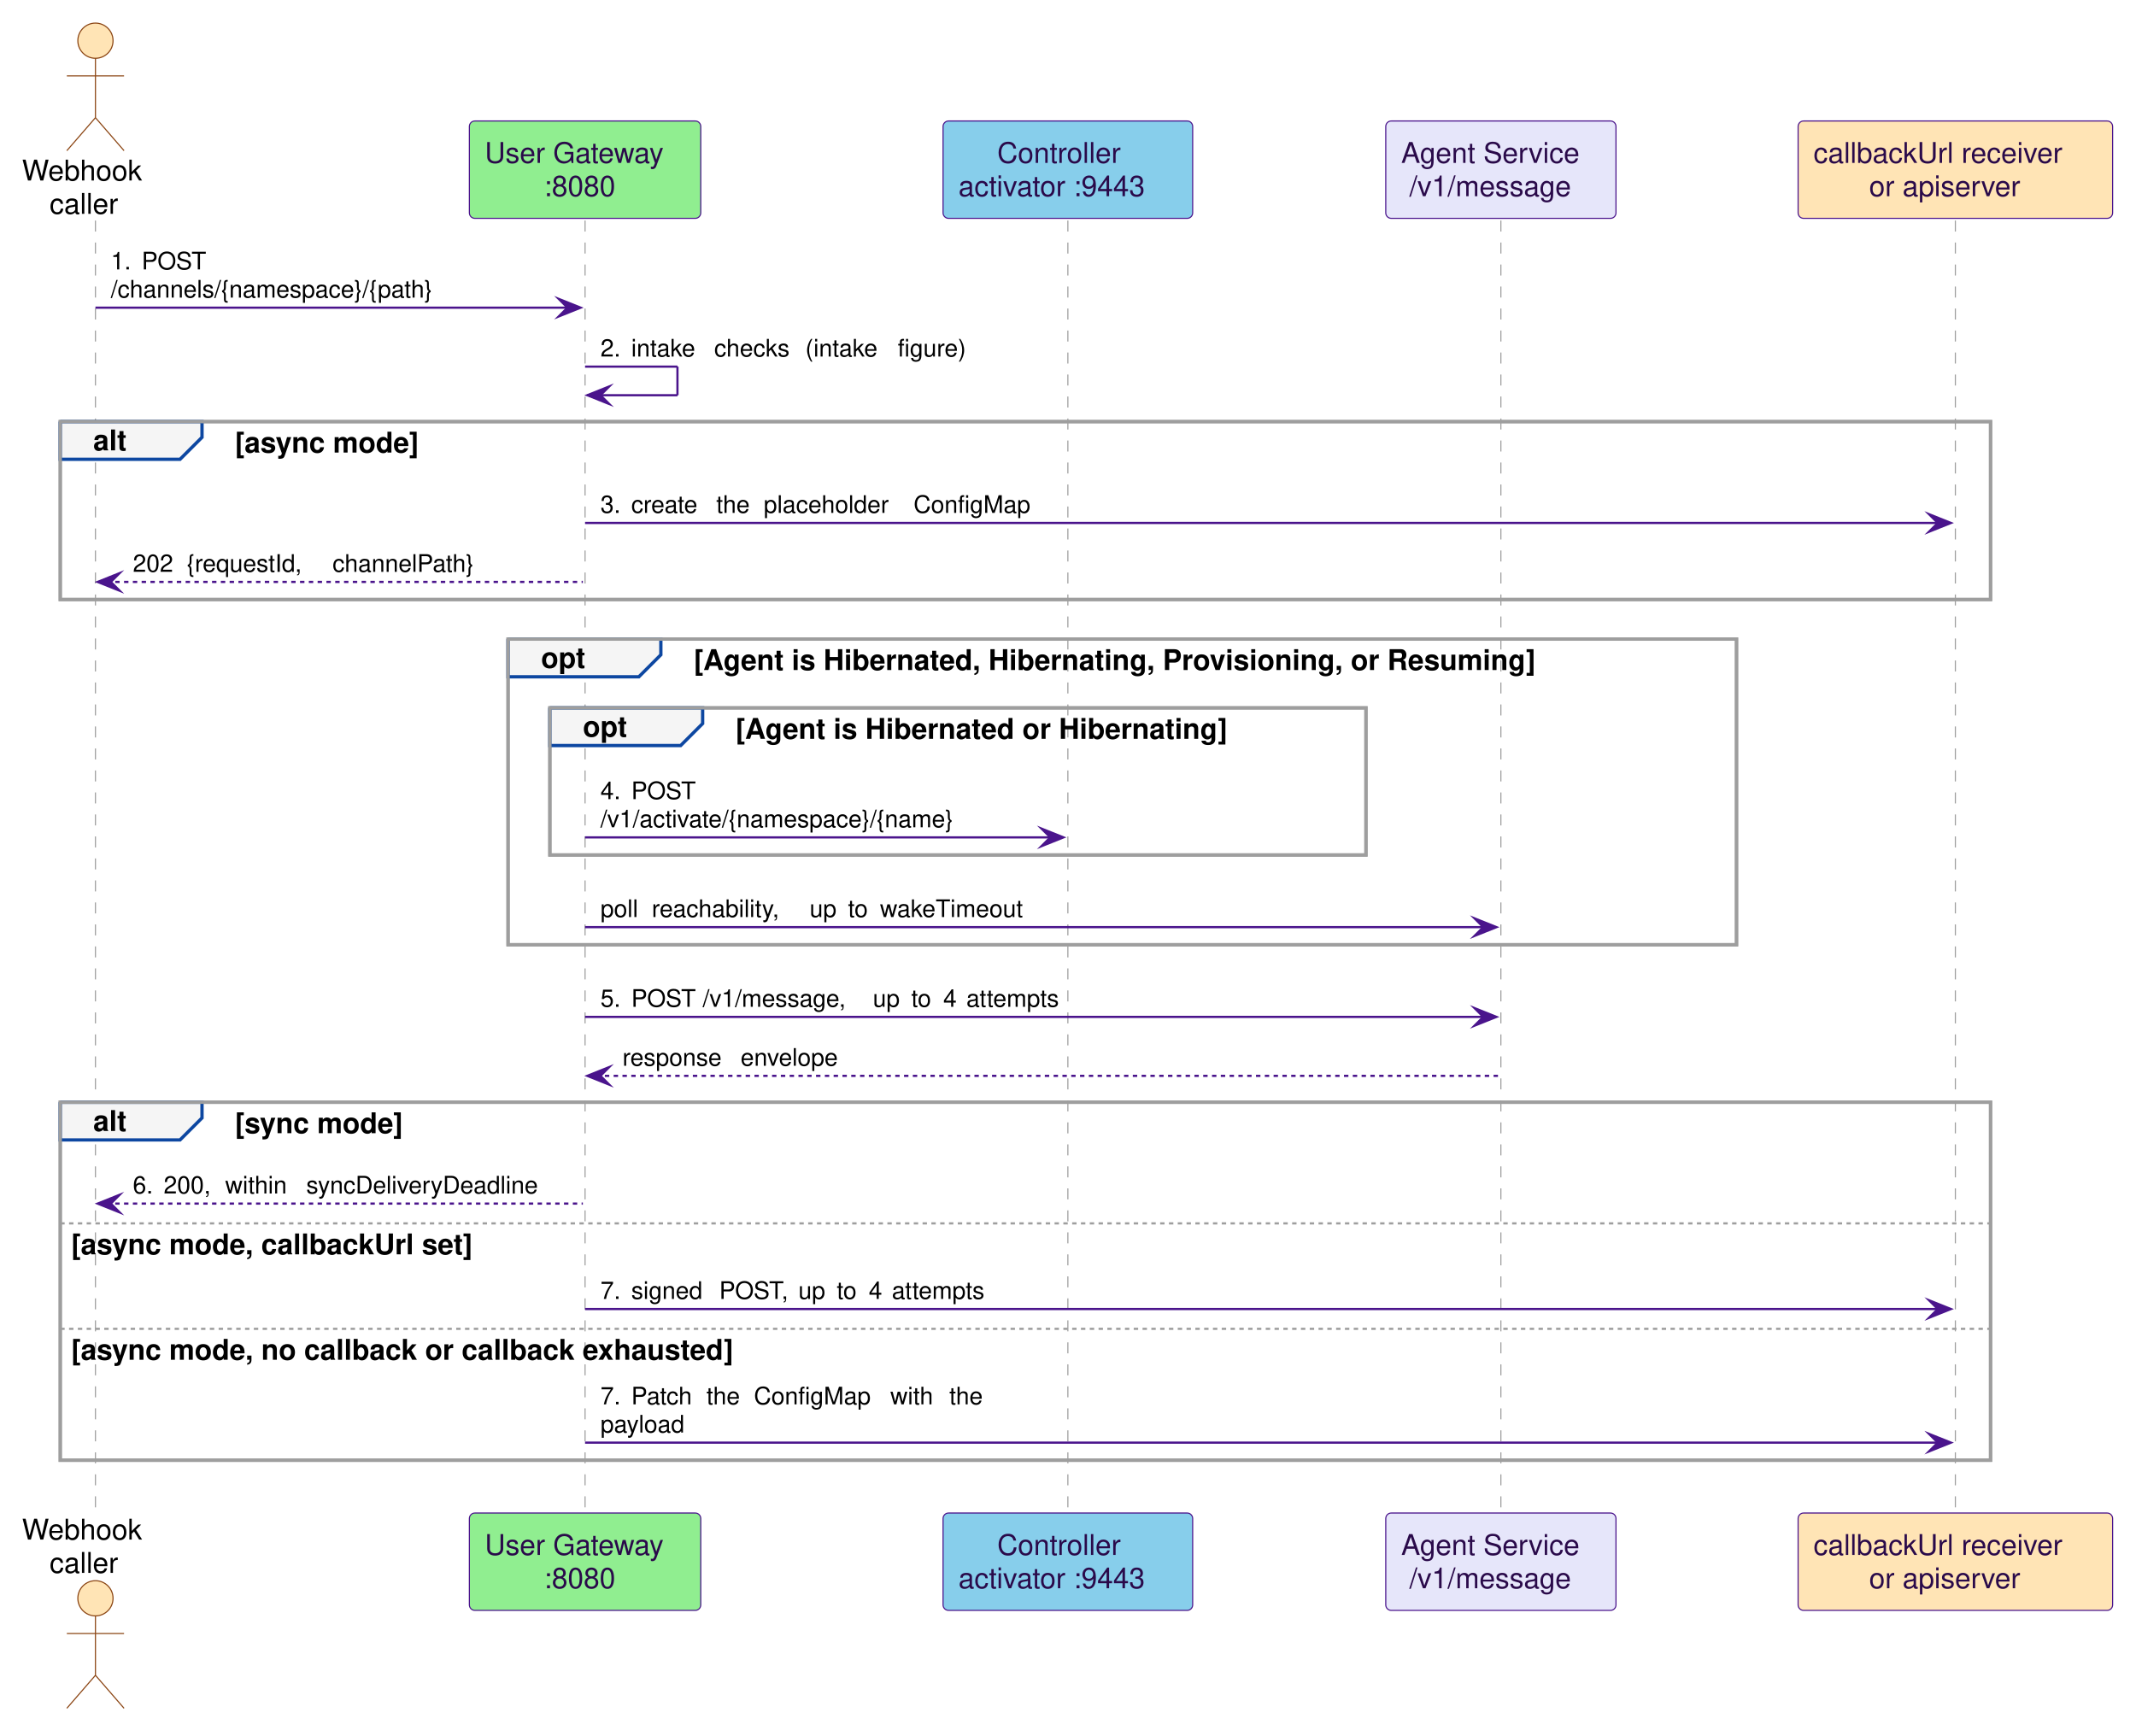
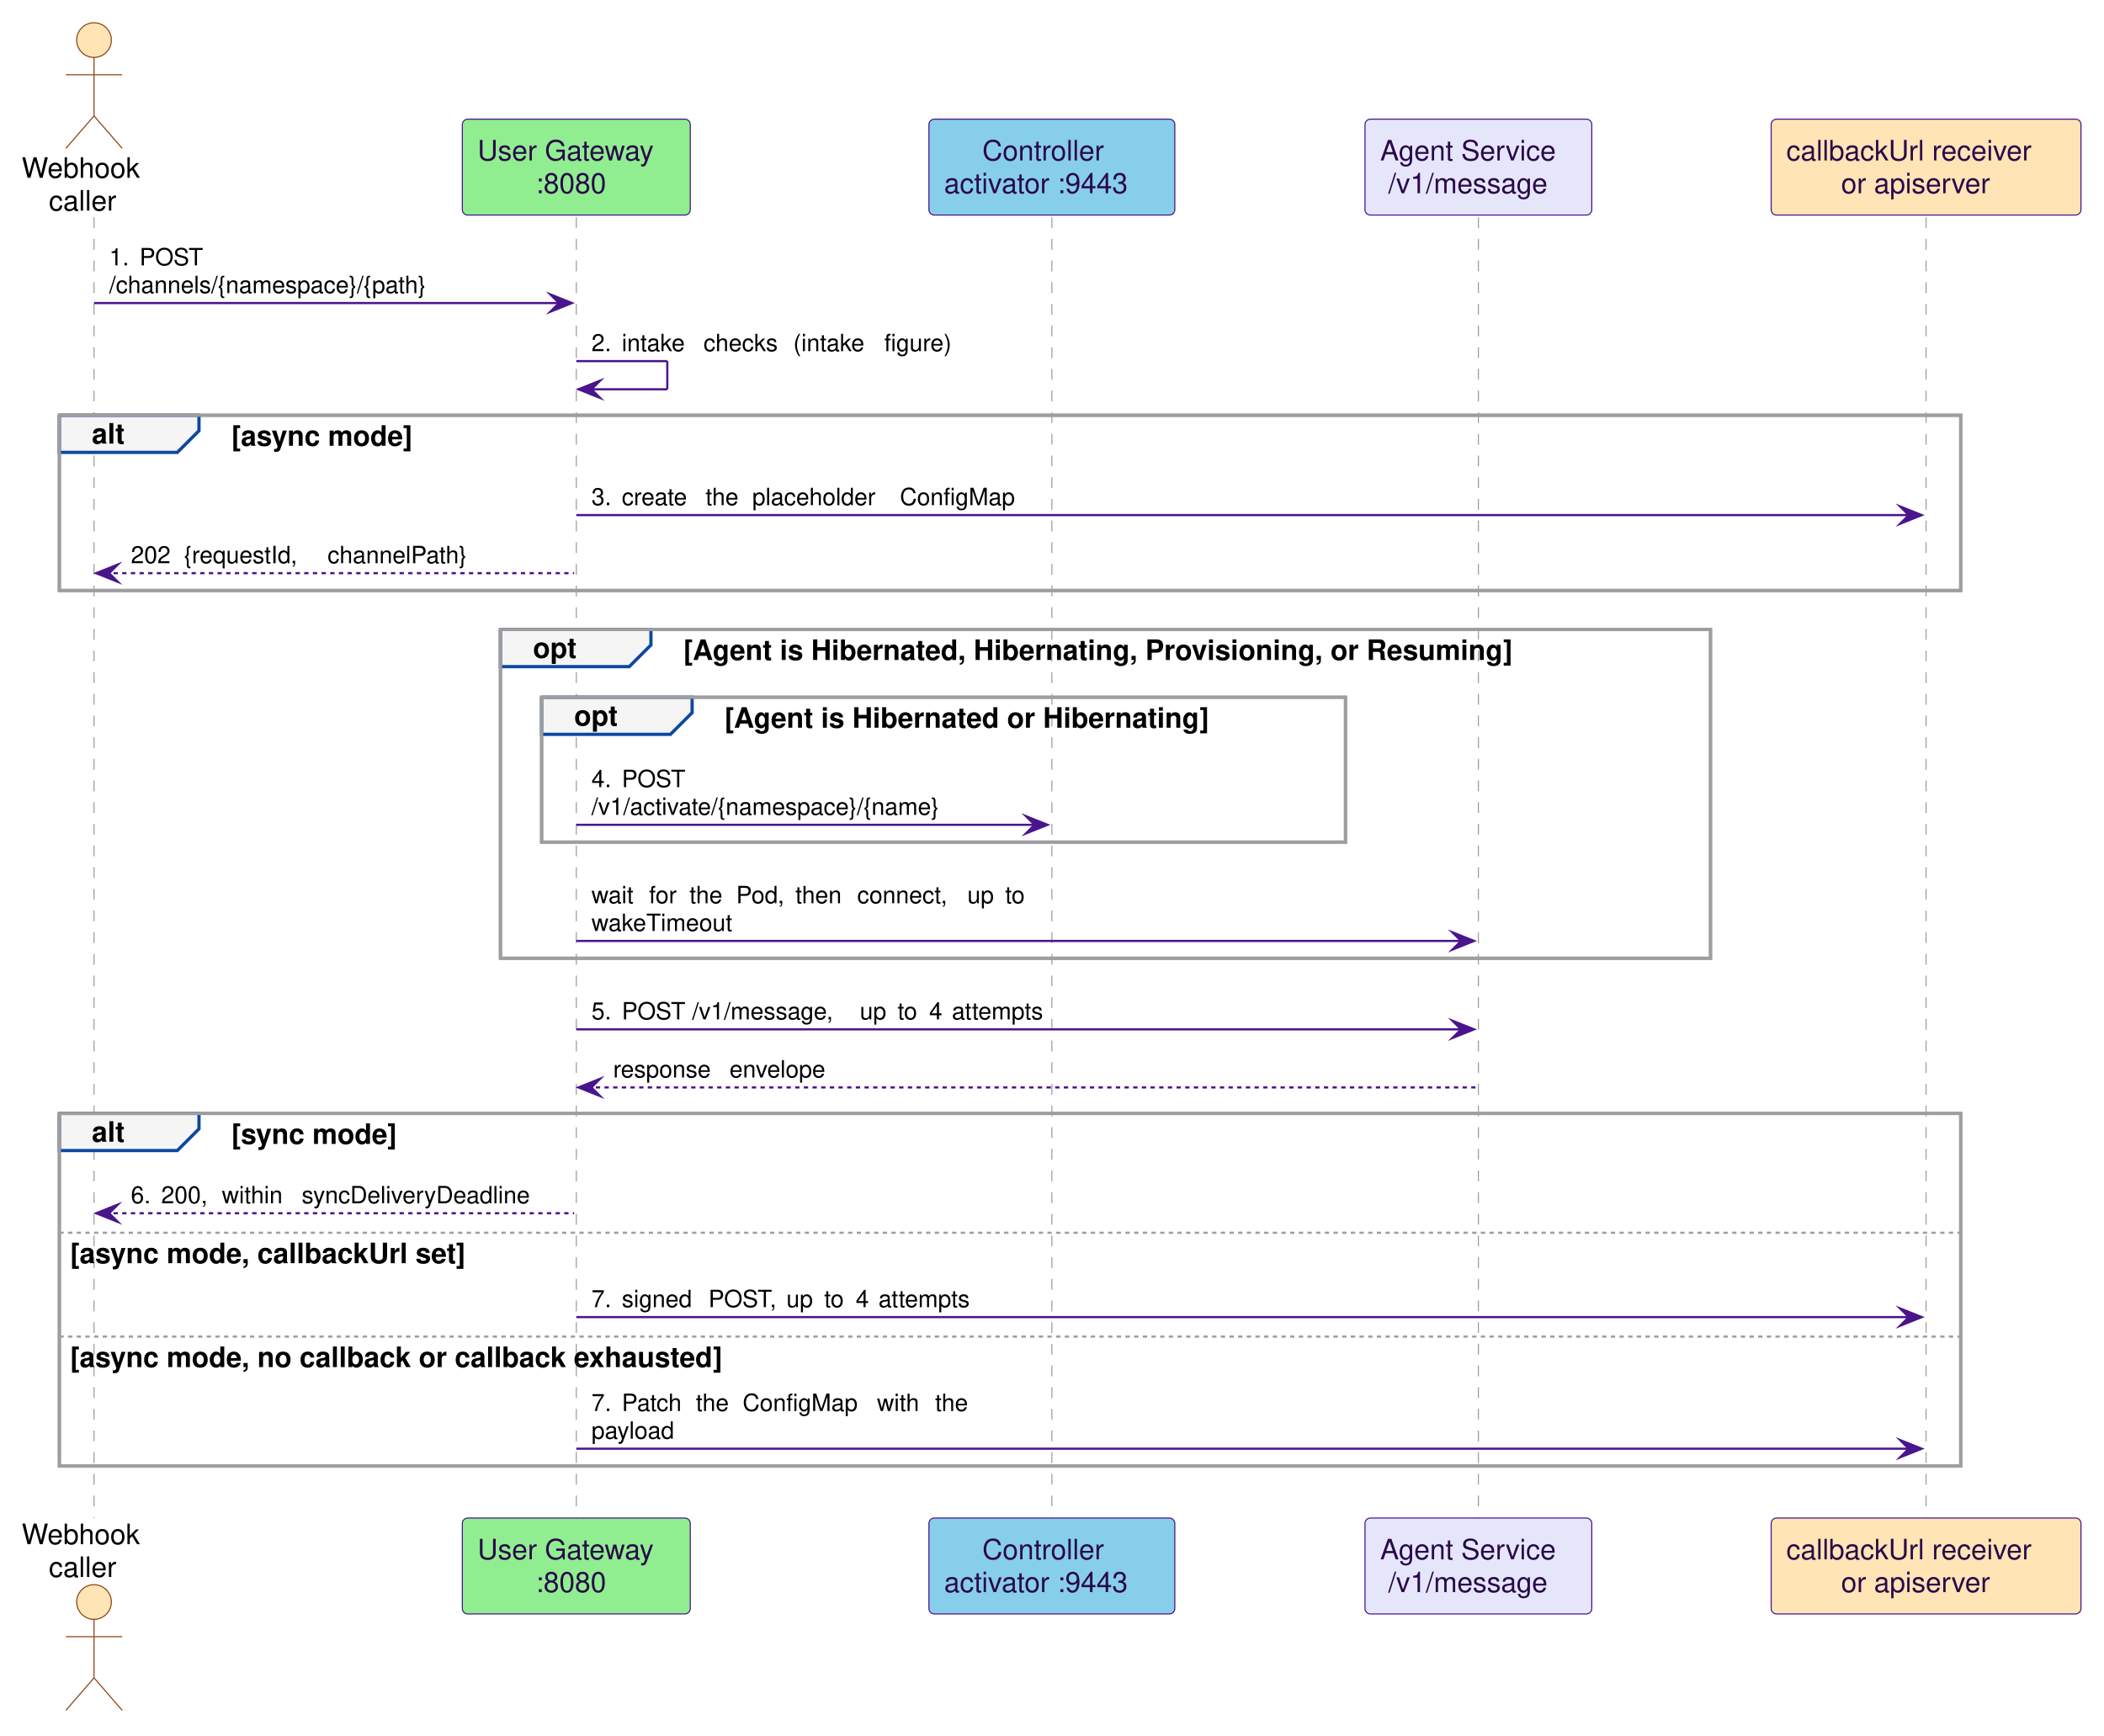
- <svg xmlns="http://www.w3.org/2000/svg" version="1.1" data-diagram-type="SEQUENCE" style="width:971px;height:789px;" width="971px" height="789px" viewBox="0 0 971 789" zoomAndPan="magnify" preserveAspectRatio="none" contentStyleType="text/css">
+ <svg xmlns="http://www.w3.org/2000/svg" version="1.1" data-diagram-type="SEQUENCE" style="width:971px;height:801px;" width="971px" height="801px" viewBox="0 0 971 801" zoomAndPan="magnify" preserveAspectRatio="none" contentStyleType="text/css">
  <defs />
  <g font-family="sans-serif" lengthAdjust="spacing">
    <rect x="27.389" y="191.68" width="877.495" height="80.875" fill="none" style="stroke:#9E9E9E;stroke-width:1.5;" />
-     <rect x="230.964" y="290.555" width="558.435" height="138.945" fill="none" style="stroke:#9E9E9E;stroke-width:1.5;" />
+     <rect x="230.964" y="290.555" width="558.435" height="151.75" fill="none" style="stroke:#9E9E9E;stroke-width:1.5;" />
    <rect x="249.964" y="321.82" width="370.988" height="66.875" fill="none" style="stroke:#9E9E9E;stroke-width:1.5;" />
-     <rect x="27.389" y="501.109" width="877.495" height="162.75" fill="none" style="stroke:#9E9E9E;stroke-width:1.5;" />
-     <g>
-       <rect x="39.889" y="100.266" width="8" height="587.594" fill="#000" fill-opacity="0" />
-       <line x1="43.389" y1="100.266" x2="43.389" y2="687.859" style="stroke:#9E9E9E;stroke-width:0.5;stroke-dasharray:5,5;" />
-     </g>
-     <g>
-       <rect x="262.464" y="100.266" width="8" height="587.594" fill="#000" fill-opacity="0" />
-       <line x1="265.964" y1="100.266" x2="265.964" y2="687.859" style="stroke:#9E9E9E;stroke-width:0.5;stroke-dasharray:5,5;" />
-     </g>
-     <g>
-       <rect x="481.94" y="100.266" width="8" height="587.594" fill="#000" fill-opacity="0" />
-       <line x1="485.44" y1="100.266" x2="485.44" y2="687.859" style="stroke:#9E9E9E;stroke-width:0.5;stroke-dasharray:5,5;" />
-     </g>
-     <g>
-       <rect x="678.781" y="100.266" width="8" height="587.594" fill="#000" fill-opacity="0" />
-       <line x1="682.281" y1="100.266" x2="682.281" y2="687.859" style="stroke:#9E9E9E;stroke-width:0.5;stroke-dasharray:5,5;" />
-     </g>
-     <g>
-       <rect x="885.385" y="100.266" width="8" height="587.594" fill="#000" fill-opacity="0" />
-       <line x1="888.885" y1="100.266" x2="888.885" y2="687.859" style="stroke:#9E9E9E;stroke-width:0.5;stroke-dasharray:5,5;" />
+     <rect x="27.389" y="513.914" width="877.495" height="162.75" fill="none" style="stroke:#9E9E9E;stroke-width:1.5;" />
+     <g>
+       <rect x="39.889" y="100.266" width="8" height="600.398" fill="#000" fill-opacity="0" />
+       <line x1="43.389" y1="100.266" x2="43.389" y2="700.664" style="stroke:#9E9E9E;stroke-width:0.5;stroke-dasharray:5,5;" />
+     </g>
+     <g>
+       <rect x="262.464" y="100.266" width="8" height="600.398" fill="#000" fill-opacity="0" />
+       <line x1="265.964" y1="100.266" x2="265.964" y2="700.664" style="stroke:#9E9E9E;stroke-width:0.5;stroke-dasharray:5,5;" />
+     </g>
+     <g>
+       <rect x="481.94" y="100.266" width="8" height="600.398" fill="#000" fill-opacity="0" />
+       <line x1="485.44" y1="100.266" x2="485.44" y2="700.664" style="stroke:#9E9E9E;stroke-width:0.5;stroke-dasharray:5,5;" />
+     </g>
+     <g>
+       <rect x="678.781" y="100.266" width="8" height="600.398" fill="#000" fill-opacity="0" />
+       <line x1="682.281" y1="100.266" x2="682.281" y2="700.664" style="stroke:#9E9E9E;stroke-width:0.5;stroke-dasharray:5,5;" />
+     </g>
+     <g>
+       <rect x="885.385" y="100.266" width="8" height="600.398" fill="#000" fill-opacity="0" />
+       <line x1="888.885" y1="100.266" x2="888.885" y2="700.664" style="stroke:#9E9E9E;stroke-width:0.5;stroke-dasharray:5,5;" />
    </g>
    <text x="10" y="82.067" fill="#000" font-size="13" textLength="60.779" font-family="Helvetica">Webhook</text>
    <text x="22.549" y="97.2" fill="#000" font-size="13" textLength="35.68" font-family="Helvetica">caller</text>
    <ellipse cx="43.389" cy="18.5" rx="8" ry="8" fill="#FFE4B5" style="stroke:#8B4513;stroke-width:0.5;" />
    <path d="M43.389,26.5 L43.389,53.5 M30.389,34.5 L56.389,34.5 M43.389,53.5 L30.389,68.5 M43.389,53.5 L56.389,68.5" style="stroke:#8B4513;stroke-width:0.5;" fill="none" />
    <rect x="213.369" y="55" width="105.19" height="44.266" fill="#90EE90" style="stroke:#4A148C;stroke-width:0.5;" rx="2.5" ry="2.5" />
    <text x="220.369" y="74.067" fill="#2A0A4A" font-size="13" textLength="91.19" font-family="Helvetica">User Gateway</text>
    <text x="247.232" y="89.2" fill="#2A0A4A" font-size="13" textLength="37.464" font-family="Helvetica">:8080</text>
    <rect x="428.703" y="55" width="113.474" height="44.266" fill="#87CEEB" style="stroke:#4A148C;stroke-width:0.5;" rx="2.5" ry="2.5" />
    <text x="453.324" y="74.067" fill="#2A0A4A" font-size="13" textLength="64.232" font-family="Helvetica">Controller</text>
    <text x="435.703" y="89.2" fill="#2A0A4A" font-size="13" textLength="99.474" font-family="Helvetica">activator :9443</text>
    <rect x="629.952" y="55" width="104.657" height="44.266" fill="#E6E6FA" style="stroke:#4A148C;stroke-width:0.5;" rx="2.5" ry="2.5" />
    <text x="636.952" y="74.067" fill="#2A0A4A" font-size="13" textLength="90.657" font-family="Helvetica">Agent Service</text>
    <text x="640.707" y="89.2" fill="#2A0A4A" font-size="13" textLength="83.148" font-family="Helvetica">/v1/message</text>
    <rect x="817.399" y="55" width="142.972" height="44.266" fill="#FFE4B5" style="stroke:#4A148C;stroke-width:0.5;" rx="2.5" ry="2.5" />
    <text x="824.399" y="74.067" fill="#2A0A4A" font-size="13" textLength="128.972" font-family="Helvetica">callbackUrl receiver</text>
    <text x="849.678" y="89.2" fill="#2A0A4A" font-size="13" textLength="78.413" font-family="Helvetica">or apiserver</text>
-     <text x="10" y="699.926" fill="#000" font-size="13" textLength="60.779" font-family="Helvetica">Webhook</text>
-     <text x="22.549" y="715.059" fill="#000" font-size="13" textLength="35.68" font-family="Helvetica">caller</text>
-     <ellipse cx="43.389" cy="726.625" rx="8" ry="8" fill="#FFE4B5" style="stroke:#8B4513;stroke-width:0.5;" />
-     <path d="M43.389,734.625 L43.389,761.625 M30.389,742.625 L56.389,742.625 M43.389,761.625 L30.389,776.625 M43.389,761.625 L56.389,776.625" style="stroke:#8B4513;stroke-width:0.5;" fill="none" />
-     <rect x="213.369" y="687.859" width="105.19" height="44.266" fill="#90EE90" style="stroke:#4A148C;stroke-width:0.5;" rx="2.5" ry="2.5" />
-     <text x="220.369" y="706.926" fill="#2A0A4A" font-size="13" textLength="91.19" font-family="Helvetica">User Gateway</text>
-     <text x="247.232" y="722.059" fill="#2A0A4A" font-size="13" textLength="37.464" font-family="Helvetica">:8080</text>
-     <rect x="428.703" y="687.859" width="113.474" height="44.266" fill="#87CEEB" style="stroke:#4A148C;stroke-width:0.5;" rx="2.5" ry="2.5" />
-     <text x="453.324" y="706.926" fill="#2A0A4A" font-size="13" textLength="64.232" font-family="Helvetica">Controller</text>
-     <text x="435.703" y="722.059" fill="#2A0A4A" font-size="13" textLength="99.474" font-family="Helvetica">activator :9443</text>
-     <rect x="629.952" y="687.859" width="104.657" height="44.266" fill="#E6E6FA" style="stroke:#4A148C;stroke-width:0.5;" rx="2.5" ry="2.5" />
-     <text x="636.952" y="706.926" fill="#2A0A4A" font-size="13" textLength="90.657" font-family="Helvetica">Agent Service</text>
-     <text x="640.707" y="722.059" fill="#2A0A4A" font-size="13" textLength="83.148" font-family="Helvetica">/v1/message</text>
-     <rect x="817.399" y="687.859" width="142.972" height="44.266" fill="#FFE4B5" style="stroke:#4A148C;stroke-width:0.5;" rx="2.5" ry="2.5" />
-     <text x="824.399" y="706.926" fill="#2A0A4A" font-size="13" textLength="128.972" font-family="Helvetica">callbackUrl receiver</text>
-     <text x="849.678" y="722.059" fill="#2A0A4A" font-size="13" textLength="78.413" font-family="Helvetica">or apiserver</text>
+     <text x="10" y="712.731" fill="#000" font-size="13" textLength="60.779" font-family="Helvetica">Webhook</text>
+     <text x="22.549" y="727.864" fill="#000" font-size="13" textLength="35.68" font-family="Helvetica">caller</text>
+     <ellipse cx="43.389" cy="739.43" rx="8" ry="8" fill="#FFE4B5" style="stroke:#8B4513;stroke-width:0.5;" />
+     <path d="M43.389,747.43 L43.389,774.43 M30.389,755.43 L56.389,755.43 M43.389,774.43 L30.389,789.43 M43.389,774.43 L56.389,789.43" style="stroke:#8B4513;stroke-width:0.5;" fill="none" />
+     <rect x="213.369" y="700.664" width="105.19" height="44.266" fill="#90EE90" style="stroke:#4A148C;stroke-width:0.5;" rx="2.5" ry="2.5" />
+     <text x="220.369" y="719.731" fill="#2A0A4A" font-size="13" textLength="91.19" font-family="Helvetica">User Gateway</text>
+     <text x="247.232" y="734.864" fill="#2A0A4A" font-size="13" textLength="37.464" font-family="Helvetica">:8080</text>
+     <rect x="428.703" y="700.664" width="113.474" height="44.266" fill="#87CEEB" style="stroke:#4A148C;stroke-width:0.5;" rx="2.5" ry="2.5" />
+     <text x="453.324" y="719.731" fill="#2A0A4A" font-size="13" textLength="64.232" font-family="Helvetica">Controller</text>
+     <text x="435.703" y="734.864" fill="#2A0A4A" font-size="13" textLength="99.474" font-family="Helvetica">activator :9443</text>
+     <rect x="629.952" y="700.664" width="104.657" height="44.266" fill="#E6E6FA" style="stroke:#4A148C;stroke-width:0.5;" rx="2.5" ry="2.5" />
+     <text x="636.952" y="719.731" fill="#2A0A4A" font-size="13" textLength="90.657" font-family="Helvetica">Agent Service</text>
+     <text x="640.707" y="734.864" fill="#2A0A4A" font-size="13" textLength="83.148" font-family="Helvetica">/v1/message</text>
+     <rect x="817.399" y="700.664" width="142.972" height="44.266" fill="#FFE4B5" style="stroke:#4A148C;stroke-width:0.5;" rx="2.5" ry="2.5" />
+     <text x="824.399" y="719.731" fill="#2A0A4A" font-size="13" textLength="128.972" font-family="Helvetica">callbackUrl receiver</text>
+     <text x="849.678" y="734.864" fill="#2A0A4A" font-size="13" textLength="78.413" font-family="Helvetica">or apiserver</text>
    <polygon points="253.964,135.875,263.964,139.875,253.964,143.875,257.964,139.875" fill="#4A148C" style="stroke:#4A148C;stroke-width:1;stroke-linejoin:miter;stroke-miterlimit:10;" />
    <line x1="43.389" y1="139.875" x2="259.964" y2="139.875" style="stroke:#4A148C;stroke-width:1;" />
    <text x="50.389" y="122.476" fill="#000" font-size="11" textLength="10.495" font-family="Helvetica">1.</text>
    <text x="60.885" y="122.476" fill="#000" font-size="11" font-family="Helvetica"> </text>
    <text x="64.381" y="122.476" fill="#000" font-size="11" textLength="28.993" font-family="Helvetica">POST</text>
    <text x="50.389" y="135.281" fill="#000" font-size="11" textLength="176.843" font-family="Helvetica">/channels/{namespace}/{path}</text>
    <line x1="265.964" y1="166.68" x2="307.964" y2="166.68" style="stroke:#4A148C;stroke-width:1;" />
    <line x1="307.964" y1="166.68" x2="307.964" y2="179.68" style="stroke:#4A148C;stroke-width:1;" />
    <line x1="266.964" y1="179.68" x2="307.964" y2="179.68" style="stroke:#4A148C;stroke-width:1;" />
    <polygon points="276.964,175.68,266.964,179.68,276.964,183.68,272.964,179.68" fill="#4A148C" style="stroke:#4A148C;stroke-width:1;stroke-linejoin:miter;stroke-miterlimit:10;" />
    <text x="272.964" y="162.085" fill="#000" font-size="11" textLength="10.495" font-family="Helvetica">2.</text>
    <text x="283.459" y="162.085" fill="#000" font-size="11" font-family="Helvetica"> </text>
    <text x="286.956" y="162.085" fill="#000" font-size="11" textLength="34.219" font-family="Helvetica">intake</text>
    <text x="321.175" y="162.085" fill="#000" font-size="11" font-family="Helvetica"> </text>
    <text x="324.672" y="162.085" fill="#000" font-size="11" textLength="37.936" font-family="Helvetica">checks</text>
    <text x="362.608" y="162.085" fill="#000" font-size="11" font-family="Helvetica"> </text>
    <text x="366.104" y="162.085" fill="#000" font-size="11" textLength="38.511" font-family="Helvetica">(intake</text>
    <text x="404.615" y="162.085" fill="#000" font-size="11" font-family="Helvetica"> </text>
    <text x="408.112" y="162.085" fill="#000" font-size="11" textLength="36.464" font-family="Helvetica">figure)</text>
    <path d="M27.389,191.68 L91.832,191.68 L91.832,198.813 L81.832,208.813 L27.389,208.813 L27.389,191.68" style="stroke:#0D47A1;stroke-width:1.5;" fill="#F5F5F5" />
    <rect x="27.389" y="191.68" width="877.495" height="80.875" fill="none" style="stroke:#9E9E9E;stroke-width:1.5;" />
    <text x="42.389" y="204.747" fill="#000" font-size="13" textLength="19.443" font-weight="700" font-family="Helvetica">alt</text>
    <text x="106.832" y="205.747" fill="#000" font-size="13" textLength="98.954" font-weight="700" font-family="Helvetica">[async mode]</text>
    <polygon points="876.885,233.75,886.885,237.75,876.885,241.75,880.885,237.75" fill="#4A148C" style="stroke:#4A148C;stroke-width:1;stroke-linejoin:miter;stroke-miterlimit:10;" />
    <line x1="265.964" y1="237.75" x2="882.885" y2="237.75" style="stroke:#4A148C;stroke-width:1;" />
    <text x="272.964" y="233.156" fill="#000" font-size="11" textLength="10.495" font-family="Helvetica">3.</text>
    <text x="283.459" y="233.156" fill="#000" font-size="11" font-family="Helvetica"> </text>
    <text x="286.956" y="233.156" fill="#000" font-size="11" textLength="35.159" font-family="Helvetica">create</text>
    <text x="322.115" y="233.156" fill="#000" font-size="11" font-family="Helvetica"> </text>
    <text x="325.612" y="233.156" fill="#000" font-size="11" textLength="18.052" font-family="Helvetica">the</text>
    <text x="343.664" y="233.156" fill="#000" font-size="11" font-family="Helvetica"> </text>
    <text x="347.16" y="233.156" fill="#000" font-size="11" textLength="64.625" font-family="Helvetica">placeholder</text>
    <text x="411.785" y="233.156" fill="#000" font-size="11" font-family="Helvetica"> </text>
    <text x="415.282" y="233.156" fill="#000" font-size="11" textLength="58.507" font-family="Helvetica">ConfigMap</text>
    <polygon points="54.389,260.555,44.389,264.555,54.389,268.555,50.389,264.555" fill="#4A148C" style="stroke:#4A148C;stroke-width:1;stroke-linejoin:miter;stroke-miterlimit:10;" />
    <line x1="48.389" y1="264.555" x2="264.964" y2="264.555" style="stroke:#4A148C;stroke-width:1;stroke-dasharray:2,2;" />
    <text x="60.389" y="259.96" fill="#000" font-size="11" textLength="20.996" font-family="Helvetica">202</text>
    <text x="81.385" y="259.96" fill="#000" font-size="11" font-family="Helvetica"> </text>
    <text x="84.882" y="259.96" fill="#000" font-size="11" textLength="62.777" font-family="Helvetica">{requestId,</text>
    <text x="147.659" y="259.96" fill="#000" font-size="11" font-family="Helvetica"> </text>
    <text x="151.156" y="259.96" fill="#000" font-size="11" textLength="75.185" font-family="Helvetica">channelPath}</text>
    <path d="M230.964,290.555 L300.415,290.555 L300.415,297.688 L290.415,307.688 L230.964,307.688 L230.964,290.555" style="stroke:#0D47A1;stroke-width:1.5;" fill="#F5F5F5" />
-     <rect x="230.964" y="290.555" width="558.435" height="138.945" fill="none" style="stroke:#9E9E9E;stroke-width:1.5;" />
+     <rect x="230.964" y="290.555" width="558.435" height="151.75" fill="none" style="stroke:#9E9E9E;stroke-width:1.5;" />
    <text x="245.964" y="303.622" fill="#000" font-size="13" textLength="24.451" font-weight="700" font-family="Helvetica">opt</text>
    <text x="315.415" y="304.622" fill="#000" font-size="13" textLength="457.983" font-weight="700" font-family="Helvetica">[Agent is Hibernated, Hibernating, Provisioning, or Resuming]</text>
    <path d="M249.964,321.82 L319.415,321.82 L319.415,328.953 L309.415,338.953 L249.964,338.953 L249.964,321.82" style="stroke:#0D47A1;stroke-width:1.5;" fill="#F5F5F5" />
    <rect x="249.964" y="321.82" width="370.988" height="66.875" fill="none" style="stroke:#9E9E9E;stroke-width:1.5;" />
    <text x="264.964" y="334.887" fill="#000" font-size="13" textLength="24.451" font-weight="700" font-family="Helvetica">opt</text>
    <text x="334.415" y="335.887" fill="#000" font-size="13" textLength="270.537" font-weight="700" font-family="Helvetica">[Agent is Hibernated or Hibernating]</text>
    <polygon points="473.44,376.695,483.44,380.695,473.44,384.695,477.44,380.695" fill="#4A148C" style="stroke:#4A148C;stroke-width:1;stroke-linejoin:miter;stroke-miterlimit:10;" />
    <line x1="265.964" y1="380.695" x2="479.44" y2="380.695" style="stroke:#4A148C;stroke-width:1;" />
    <text x="272.964" y="363.296" fill="#000" font-size="11" textLength="10.495" font-family="Helvetica">4.</text>
    <text x="283.459" y="363.296" fill="#000" font-size="11" font-family="Helvetica"> </text>
    <text x="286.956" y="363.296" fill="#000" font-size="11" textLength="28.993" font-family="Helvetica">POST</text>
    <text x="272.964" y="376.101" fill="#000" font-size="11" textLength="195.476" font-family="Helvetica">/v1/activate/{namespace}/{name}</text>
-     <polygon points="670.281,417.5,680.281,421.5,670.281,425.5,674.281,421.5" fill="#4A148C" style="stroke:#4A148C;stroke-width:1;stroke-linejoin:miter;stroke-miterlimit:10;" />
-     <line x1="265.964" y1="421.5" x2="676.281" y2="421.5" style="stroke:#4A148C;stroke-width:1;" />
-     <text x="272.964" y="416.906" fill="#000" font-size="11" textLength="19.825" font-family="Helvetica">poll</text>
-     <text x="292.789" y="416.906" fill="#000" font-size="11" font-family="Helvetica"> </text>
-     <text x="296.285" y="416.906" fill="#000" font-size="11" textLength="68.261" font-family="Helvetica">reachability,</text>
-     <text x="364.547" y="416.906" fill="#000" font-size="11" font-family="Helvetica"> </text>
-     <text x="368.043" y="416.906" fill="#000" font-size="11" textLength="13.954" font-family="Helvetica">up</text>
-     <text x="381.997" y="416.906" fill="#000" font-size="11" font-family="Helvetica"> </text>
-     <text x="385.494" y="416.906" fill="#000" font-size="11" textLength="11.043" font-family="Helvetica">to</text>
-     <text x="396.537" y="416.906" fill="#000" font-size="11" font-family="Helvetica"> </text>
-     <text x="400.033" y="416.906" fill="#000" font-size="11" textLength="74.148" font-family="Helvetica">wakeTimeout</text>
-     <polygon points="670.281,458.305,680.281,462.305,670.281,466.305,674.281,462.305" fill="#4A148C" style="stroke:#4A148C;stroke-width:1;stroke-linejoin:miter;stroke-miterlimit:10;" />
-     <line x1="265.964" y1="462.305" x2="676.281" y2="462.305" style="stroke:#4A148C;stroke-width:1;" />
-     <text x="272.964" y="457.71" fill="#000" font-size="11" textLength="10.495" font-family="Helvetica">5.</text>
-     <text x="283.459" y="457.71" fill="#000" font-size="11" font-family="Helvetica"> </text>
-     <text x="286.956" y="457.71" fill="#000" font-size="11" textLength="28.993" font-family="Helvetica">POST</text>
-     <text x="315.949" y="457.71" fill="#000" font-size="11" font-family="Helvetica"> </text>
-     <text x="319.446" y="457.71" fill="#000" font-size="11" textLength="73.853" font-family="Helvetica">/v1/message,</text>
-     <text x="393.298" y="457.71" fill="#000" font-size="11" font-family="Helvetica"> </text>
-     <text x="396.795" y="457.71" fill="#000" font-size="11" textLength="13.954" font-family="Helvetica">up</text>
-     <text x="410.749" y="457.71" fill="#000" font-size="11" font-family="Helvetica"> </text>
-     <text x="414.245" y="457.71" fill="#000" font-size="11" textLength="11.043" font-family="Helvetica">to</text>
-     <text x="425.288" y="457.71" fill="#000" font-size="11" font-family="Helvetica"> </text>
-     <text x="428.785" y="457.71" fill="#000" font-size="11" font-family="Helvetica">4</text>
-     <text x="435.783" y="457.71" fill="#000" font-size="11" font-family="Helvetica"> </text>
-     <text x="439.28" y="457.71" fill="#000" font-size="11" textLength="49.876" font-family="Helvetica">attempts</text>
-     <polygon points="276.964,485.109,266.964,489.109,276.964,493.109,272.964,489.109" fill="#4A148C" style="stroke:#4A148C;stroke-width:1;stroke-linejoin:miter;stroke-miterlimit:10;" />
-     <line x1="270.964" y1="489.109" x2="681.281" y2="489.109" style="stroke:#4A148C;stroke-width:1;stroke-dasharray:2,2;" />
-     <text x="282.964" y="484.515" fill="#000" font-size="11" textLength="50.204" font-family="Helvetica">response</text>
-     <text x="333.168" y="484.515" fill="#000" font-size="11" font-family="Helvetica"> </text>
-     <text x="336.664" y="484.515" fill="#000" font-size="11" textLength="50.553" font-family="Helvetica">envelope</text>
-     <path d="M27.389,501.109 L91.832,501.109 L91.832,508.242 L81.832,518.242 L27.389,518.242 L27.389,501.109" style="stroke:#0D47A1;stroke-width:1.5;" fill="#F5F5F5" />
-     <rect x="27.389" y="501.109" width="877.495" height="162.75" fill="none" style="stroke:#9E9E9E;stroke-width:1.5;" />
-     <text x="42.389" y="514.176" fill="#000" font-size="13" textLength="19.443" font-weight="700" font-family="Helvetica">alt</text>
-     <text x="106.832" y="515.176" fill="#000" font-size="13" textLength="90.181" font-weight="700" font-family="Helvetica">[sync mode]</text>
-     <polygon points="54.389,543.18,44.389,547.18,54.389,551.18,50.389,547.18" fill="#4A148C" style="stroke:#4A148C;stroke-width:1;stroke-linejoin:miter;stroke-miterlimit:10;" />
-     <line x1="48.389" y1="547.18" x2="264.964" y2="547.18" style="stroke:#4A148C;stroke-width:1;stroke-dasharray:2,2;" />
-     <text x="60.389" y="542.585" fill="#000" font-size="11" textLength="10.495" font-family="Helvetica">6.</text>
-     <text x="70.885" y="542.585" fill="#000" font-size="11" font-family="Helvetica"> </text>
-     <text x="74.381" y="542.585" fill="#000" font-size="11" textLength="24.492" font-family="Helvetica">200,</text>
-     <text x="98.873" y="542.585" fill="#000" font-size="11" font-family="Helvetica"> </text>
-     <text x="102.37" y="542.585" fill="#000" font-size="11" textLength="33.365" font-family="Helvetica">within</text>
-     <text x="135.735" y="542.585" fill="#000" font-size="11" font-family="Helvetica"> </text>
-     <text x="139.232" y="542.585" fill="#000" font-size="11" textLength="119.732" font-family="Helvetica">syncDeliveryDeadline</text>
-     <line x1="27.389" y1="556.18" x2="904.885" y2="556.18" style="stroke:#9E9E9E;stroke-width:1;stroke-dasharray:2,2;" />
-     <text x="32.389" y="570.247" fill="#000" font-size="13" textLength="216.957" font-weight="700" font-family="Helvetica">[async mode, callbackUrl set]</text>
-     <polygon points="876.885,591.117,886.885,595.117,876.885,599.117,880.885,595.117" fill="#4A148C" style="stroke:#4A148C;stroke-width:1;stroke-linejoin:miter;stroke-miterlimit:10;" />
-     <line x1="265.964" y1="595.117" x2="882.885" y2="595.117" style="stroke:#4A148C;stroke-width:1;" />
-     <text x="272.964" y="590.523" fill="#000" font-size="11" textLength="10.495" font-family="Helvetica">7.</text>
-     <text x="283.459" y="590.523" fill="#000" font-size="11" font-family="Helvetica"> </text>
-     <text x="286.956" y="590.523" fill="#000" font-size="11" textLength="36.491" font-family="Helvetica">signed</text>
-     <text x="323.447" y="590.523" fill="#000" font-size="11" font-family="Helvetica"> </text>
-     <text x="326.944" y="590.523" fill="#000" font-size="11" textLength="32.49" font-family="Helvetica">POST,</text>
-     <text x="359.433" y="590.523" fill="#000" font-size="11" font-family="Helvetica"> </text>
-     <text x="362.93" y="590.523" fill="#000" font-size="11" textLength="13.954" font-family="Helvetica">up</text>
-     <text x="376.884" y="590.523" fill="#000" font-size="11" font-family="Helvetica"> </text>
-     <text x="380.381" y="590.523" fill="#000" font-size="11" textLength="11.043" font-family="Helvetica">to</text>
-     <text x="391.424" y="590.523" fill="#000" font-size="11" font-family="Helvetica"> </text>
-     <text x="394.92" y="590.523" fill="#000" font-size="11" font-family="Helvetica">4</text>
-     <text x="401.919" y="590.523" fill="#000" font-size="11" font-family="Helvetica"> </text>
-     <text x="405.415" y="590.523" fill="#000" font-size="11" textLength="49.876" font-family="Helvetica">attempts</text>
-     <line x1="27.389" y1="604.117" x2="904.885" y2="604.117" style="stroke:#9E9E9E;stroke-width:1;stroke-dasharray:2,2;" />
-     <text x="32.389" y="618.184" fill="#000" font-size="13" textLength="356.25" font-weight="700" font-family="Helvetica">[async mode, no callback or callback exhausted]</text>
-     <polygon points="876.885,651.859,886.885,655.859,876.885,659.859,880.885,655.859" fill="#4A148C" style="stroke:#4A148C;stroke-width:1;stroke-linejoin:miter;stroke-miterlimit:10;" />
-     <line x1="265.964" y1="655.859" x2="882.885" y2="655.859" style="stroke:#4A148C;stroke-width:1;" />
-     <text x="272.964" y="638.46" fill="#000" font-size="11" textLength="10.495" font-family="Helvetica">7.</text>
-     <text x="283.459" y="638.46" fill="#000" font-size="11" font-family="Helvetica"> </text>
-     <text x="286.956" y="638.46" fill="#000" font-size="11" textLength="30.707" font-family="Helvetica">Patch</text>
-     <text x="317.662" y="638.46" fill="#000" font-size="11" font-family="Helvetica"> </text>
-     <text x="321.159" y="638.46" fill="#000" font-size="11" textLength="18.052" font-family="Helvetica">the</text>
-     <text x="339.211" y="638.46" fill="#000" font-size="11" font-family="Helvetica"> </text>
-     <text x="342.708" y="638.46" fill="#000" font-size="11" textLength="58.507" font-family="Helvetica">ConfigMap</text>
-     <text x="401.215" y="638.46" fill="#000" font-size="11" font-family="Helvetica"> </text>
-     <text x="404.712" y="638.46" fill="#000" font-size="11" textLength="23.337" font-family="Helvetica">with</text>
-     <text x="428.049" y="638.46" fill="#000" font-size="11" font-family="Helvetica"> </text>
-     <text x="431.546" y="638.46" fill="#000" font-size="11" textLength="18.052" font-family="Helvetica">the</text>
-     <text x="272.964" y="651.265" fill="#000" font-size="11" textLength="43.742" font-family="Helvetica">payload</text>
+     <polygon points="670.281,430.305,680.281,434.305,670.281,438.305,674.281,434.305" fill="#4A148C" style="stroke:#4A148C;stroke-width:1;stroke-linejoin:miter;stroke-miterlimit:10;" />
+     <line x1="265.964" y1="434.305" x2="676.281" y2="434.305" style="stroke:#4A148C;stroke-width:1;" />
+     <text x="272.964" y="416.906" fill="#000" font-size="11" textLength="23.106" font-family="Helvetica">wait</text>
+     <text x="296.071" y="416.906" fill="#000" font-size="11" font-family="Helvetica"> </text>
+     <text x="299.567" y="416.906" fill="#000" font-size="11" textLength="15.125" font-family="Helvetica">for</text>
+     <text x="314.692" y="416.906" fill="#000" font-size="11" font-family="Helvetica"> </text>
+     <text x="318.189" y="416.906" fill="#000" font-size="11" textLength="18.052" font-family="Helvetica">the</text>
+     <text x="336.241" y="416.906" fill="#000" font-size="11" font-family="Helvetica"> </text>
+     <text x="339.738" y="416.906" fill="#000" font-size="11" textLength="23.842" font-family="Helvetica">Pod,</text>
+     <text x="363.58" y="416.906" fill="#000" font-size="11" font-family="Helvetica"> </text>
+     <text x="367.076" y="416.906" fill="#000" font-size="11" textLength="25.024" font-family="Helvetica">then</text>
+     <text x="392.1" y="416.906" fill="#000" font-size="11" font-family="Helvetica"> </text>
+     <text x="395.597" y="416.906" fill="#000" font-size="11" textLength="47.346" font-family="Helvetica">connect,</text>
+     <text x="442.943" y="416.906" fill="#000" font-size="11" font-family="Helvetica"> </text>
+     <text x="446.44" y="416.906" fill="#000" font-size="11" textLength="13.954" font-family="Helvetica">up</text>
+     <text x="460.394" y="416.906" fill="#000" font-size="11" font-family="Helvetica"> </text>
+     <text x="463.89" y="416.906" fill="#000" font-size="11" textLength="11.043" font-family="Helvetica">to</text>
+     <text x="272.964" y="429.71" fill="#000" font-size="11" textLength="74.148" font-family="Helvetica">wakeTimeout</text>
+     <polygon points="670.281,471.109,680.281,475.109,670.281,479.109,674.281,475.109" fill="#4A148C" style="stroke:#4A148C;stroke-width:1;stroke-linejoin:miter;stroke-miterlimit:10;" />
+     <line x1="265.964" y1="475.109" x2="676.281" y2="475.109" style="stroke:#4A148C;stroke-width:1;" />
+     <text x="272.964" y="470.515" fill="#000" font-size="11" textLength="10.495" font-family="Helvetica">5.</text>
+     <text x="283.459" y="470.515" fill="#000" font-size="11" font-family="Helvetica"> </text>
+     <text x="286.956" y="470.515" fill="#000" font-size="11" textLength="28.993" font-family="Helvetica">POST</text>
+     <text x="315.949" y="470.515" fill="#000" font-size="11" font-family="Helvetica"> </text>
+     <text x="319.446" y="470.515" fill="#000" font-size="11" textLength="73.853" font-family="Helvetica">/v1/message,</text>
+     <text x="393.298" y="470.515" fill="#000" font-size="11" font-family="Helvetica"> </text>
+     <text x="396.795" y="470.515" fill="#000" font-size="11" textLength="13.954" font-family="Helvetica">up</text>
+     <text x="410.749" y="470.515" fill="#000" font-size="11" font-family="Helvetica"> </text>
+     <text x="414.245" y="470.515" fill="#000" font-size="11" textLength="11.043" font-family="Helvetica">to</text>
+     <text x="425.288" y="470.515" fill="#000" font-size="11" font-family="Helvetica"> </text>
+     <text x="428.785" y="470.515" fill="#000" font-size="11" font-family="Helvetica">4</text>
+     <text x="435.783" y="470.515" fill="#000" font-size="11" font-family="Helvetica"> </text>
+     <text x="439.28" y="470.515" fill="#000" font-size="11" textLength="49.876" font-family="Helvetica">attempts</text>
+     <polygon points="276.964,497.914,266.964,501.914,276.964,505.914,272.964,501.914" fill="#4A148C" style="stroke:#4A148C;stroke-width:1;stroke-linejoin:miter;stroke-miterlimit:10;" />
+     <line x1="270.964" y1="501.914" x2="681.281" y2="501.914" style="stroke:#4A148C;stroke-width:1;stroke-dasharray:2,2;" />
+     <text x="282.964" y="497.32" fill="#000" font-size="11" textLength="50.204" font-family="Helvetica">response</text>
+     <text x="333.168" y="497.32" fill="#000" font-size="11" font-family="Helvetica"> </text>
+     <text x="336.664" y="497.32" fill="#000" font-size="11" textLength="50.553" font-family="Helvetica">envelope</text>
+     <path d="M27.389,513.914 L91.832,513.914 L91.832,521.047 L81.832,531.047 L27.389,531.047 L27.389,513.914" style="stroke:#0D47A1;stroke-width:1.5;" fill="#F5F5F5" />
+     <rect x="27.389" y="513.914" width="877.495" height="162.75" fill="none" style="stroke:#9E9E9E;stroke-width:1.5;" />
+     <text x="42.389" y="526.981" fill="#000" font-size="13" textLength="19.443" font-weight="700" font-family="Helvetica">alt</text>
+     <text x="106.832" y="527.981" fill="#000" font-size="13" textLength="90.181" font-weight="700" font-family="Helvetica">[sync mode]</text>
+     <polygon points="54.389,555.984,44.389,559.984,54.389,563.984,50.389,559.984" fill="#4A148C" style="stroke:#4A148C;stroke-width:1;stroke-linejoin:miter;stroke-miterlimit:10;" />
+     <line x1="48.389" y1="559.984" x2="264.964" y2="559.984" style="stroke:#4A148C;stroke-width:1;stroke-dasharray:2,2;" />
+     <text x="60.389" y="555.39" fill="#000" font-size="11" textLength="10.495" font-family="Helvetica">6.</text>
+     <text x="70.885" y="555.39" fill="#000" font-size="11" font-family="Helvetica"> </text>
+     <text x="74.381" y="555.39" fill="#000" font-size="11" textLength="24.492" font-family="Helvetica">200,</text>
+     <text x="98.873" y="555.39" fill="#000" font-size="11" font-family="Helvetica"> </text>
+     <text x="102.37" y="555.39" fill="#000" font-size="11" textLength="33.365" font-family="Helvetica">within</text>
+     <text x="135.735" y="555.39" fill="#000" font-size="11" font-family="Helvetica"> </text>
+     <text x="139.232" y="555.39" fill="#000" font-size="11" textLength="119.732" font-family="Helvetica">syncDeliveryDeadline</text>
+     <line x1="27.389" y1="568.984" x2="904.885" y2="568.984" style="stroke:#9E9E9E;stroke-width:1;stroke-dasharray:2,2;" />
+     <text x="32.389" y="583.051" fill="#000" font-size="13" textLength="216.957" font-weight="700" font-family="Helvetica">[async mode, callbackUrl set]</text>
+     <polygon points="876.885,603.922,886.885,607.922,876.885,611.922,880.885,607.922" fill="#4A148C" style="stroke:#4A148C;stroke-width:1;stroke-linejoin:miter;stroke-miterlimit:10;" />
+     <line x1="265.964" y1="607.922" x2="882.885" y2="607.922" style="stroke:#4A148C;stroke-width:1;" />
+     <text x="272.964" y="603.328" fill="#000" font-size="11" textLength="10.495" font-family="Helvetica">7.</text>
+     <text x="283.459" y="603.328" fill="#000" font-size="11" font-family="Helvetica"> </text>
+     <text x="286.956" y="603.328" fill="#000" font-size="11" textLength="36.491" font-family="Helvetica">signed</text>
+     <text x="323.447" y="603.328" fill="#000" font-size="11" font-family="Helvetica"> </text>
+     <text x="326.944" y="603.328" fill="#000" font-size="11" textLength="32.49" font-family="Helvetica">POST,</text>
+     <text x="359.433" y="603.328" fill="#000" font-size="11" font-family="Helvetica"> </text>
+     <text x="362.93" y="603.328" fill="#000" font-size="11" textLength="13.954" font-family="Helvetica">up</text>
+     <text x="376.884" y="603.328" fill="#000" font-size="11" font-family="Helvetica"> </text>
+     <text x="380.381" y="603.328" fill="#000" font-size="11" textLength="11.043" font-family="Helvetica">to</text>
+     <text x="391.424" y="603.328" fill="#000" font-size="11" font-family="Helvetica"> </text>
+     <text x="394.92" y="603.328" fill="#000" font-size="11" font-family="Helvetica">4</text>
+     <text x="401.919" y="603.328" fill="#000" font-size="11" font-family="Helvetica"> </text>
+     <text x="405.415" y="603.328" fill="#000" font-size="11" textLength="49.876" font-family="Helvetica">attempts</text>
+     <line x1="27.389" y1="616.922" x2="904.885" y2="616.922" style="stroke:#9E9E9E;stroke-width:1;stroke-dasharray:2,2;" />
+     <text x="32.389" y="630.989" fill="#000" font-size="13" textLength="356.25" font-weight="700" font-family="Helvetica">[async mode, no callback or callback exhausted]</text>
+     <polygon points="876.885,664.664,886.885,668.664,876.885,672.664,880.885,668.664" fill="#4A148C" style="stroke:#4A148C;stroke-width:1;stroke-linejoin:miter;stroke-miterlimit:10;" />
+     <line x1="265.964" y1="668.664" x2="882.885" y2="668.664" style="stroke:#4A148C;stroke-width:1;" />
+     <text x="272.964" y="651.265" fill="#000" font-size="11" textLength="10.495" font-family="Helvetica">7.</text>
+     <text x="283.459" y="651.265" fill="#000" font-size="11" font-family="Helvetica"> </text>
+     <text x="286.956" y="651.265" fill="#000" font-size="11" textLength="30.707" font-family="Helvetica">Patch</text>
+     <text x="317.662" y="651.265" fill="#000" font-size="11" font-family="Helvetica"> </text>
+     <text x="321.159" y="651.265" fill="#000" font-size="11" textLength="18.052" font-family="Helvetica">the</text>
+     <text x="339.211" y="651.265" fill="#000" font-size="11" font-family="Helvetica"> </text>
+     <text x="342.708" y="651.265" fill="#000" font-size="11" textLength="58.507" font-family="Helvetica">ConfigMap</text>
+     <text x="401.215" y="651.265" fill="#000" font-size="11" font-family="Helvetica"> </text>
+     <text x="404.712" y="651.265" fill="#000" font-size="11" textLength="23.337" font-family="Helvetica">with</text>
+     <text x="428.049" y="651.265" fill="#000" font-size="11" font-family="Helvetica"> </text>
+     <text x="431.546" y="651.265" fill="#000" font-size="11" textLength="18.052" font-family="Helvetica">the</text>
+     <text x="272.964" y="664.07" fill="#000" font-size="11" textLength="43.742" font-family="Helvetica">payload</text>
  </g>
</svg>
